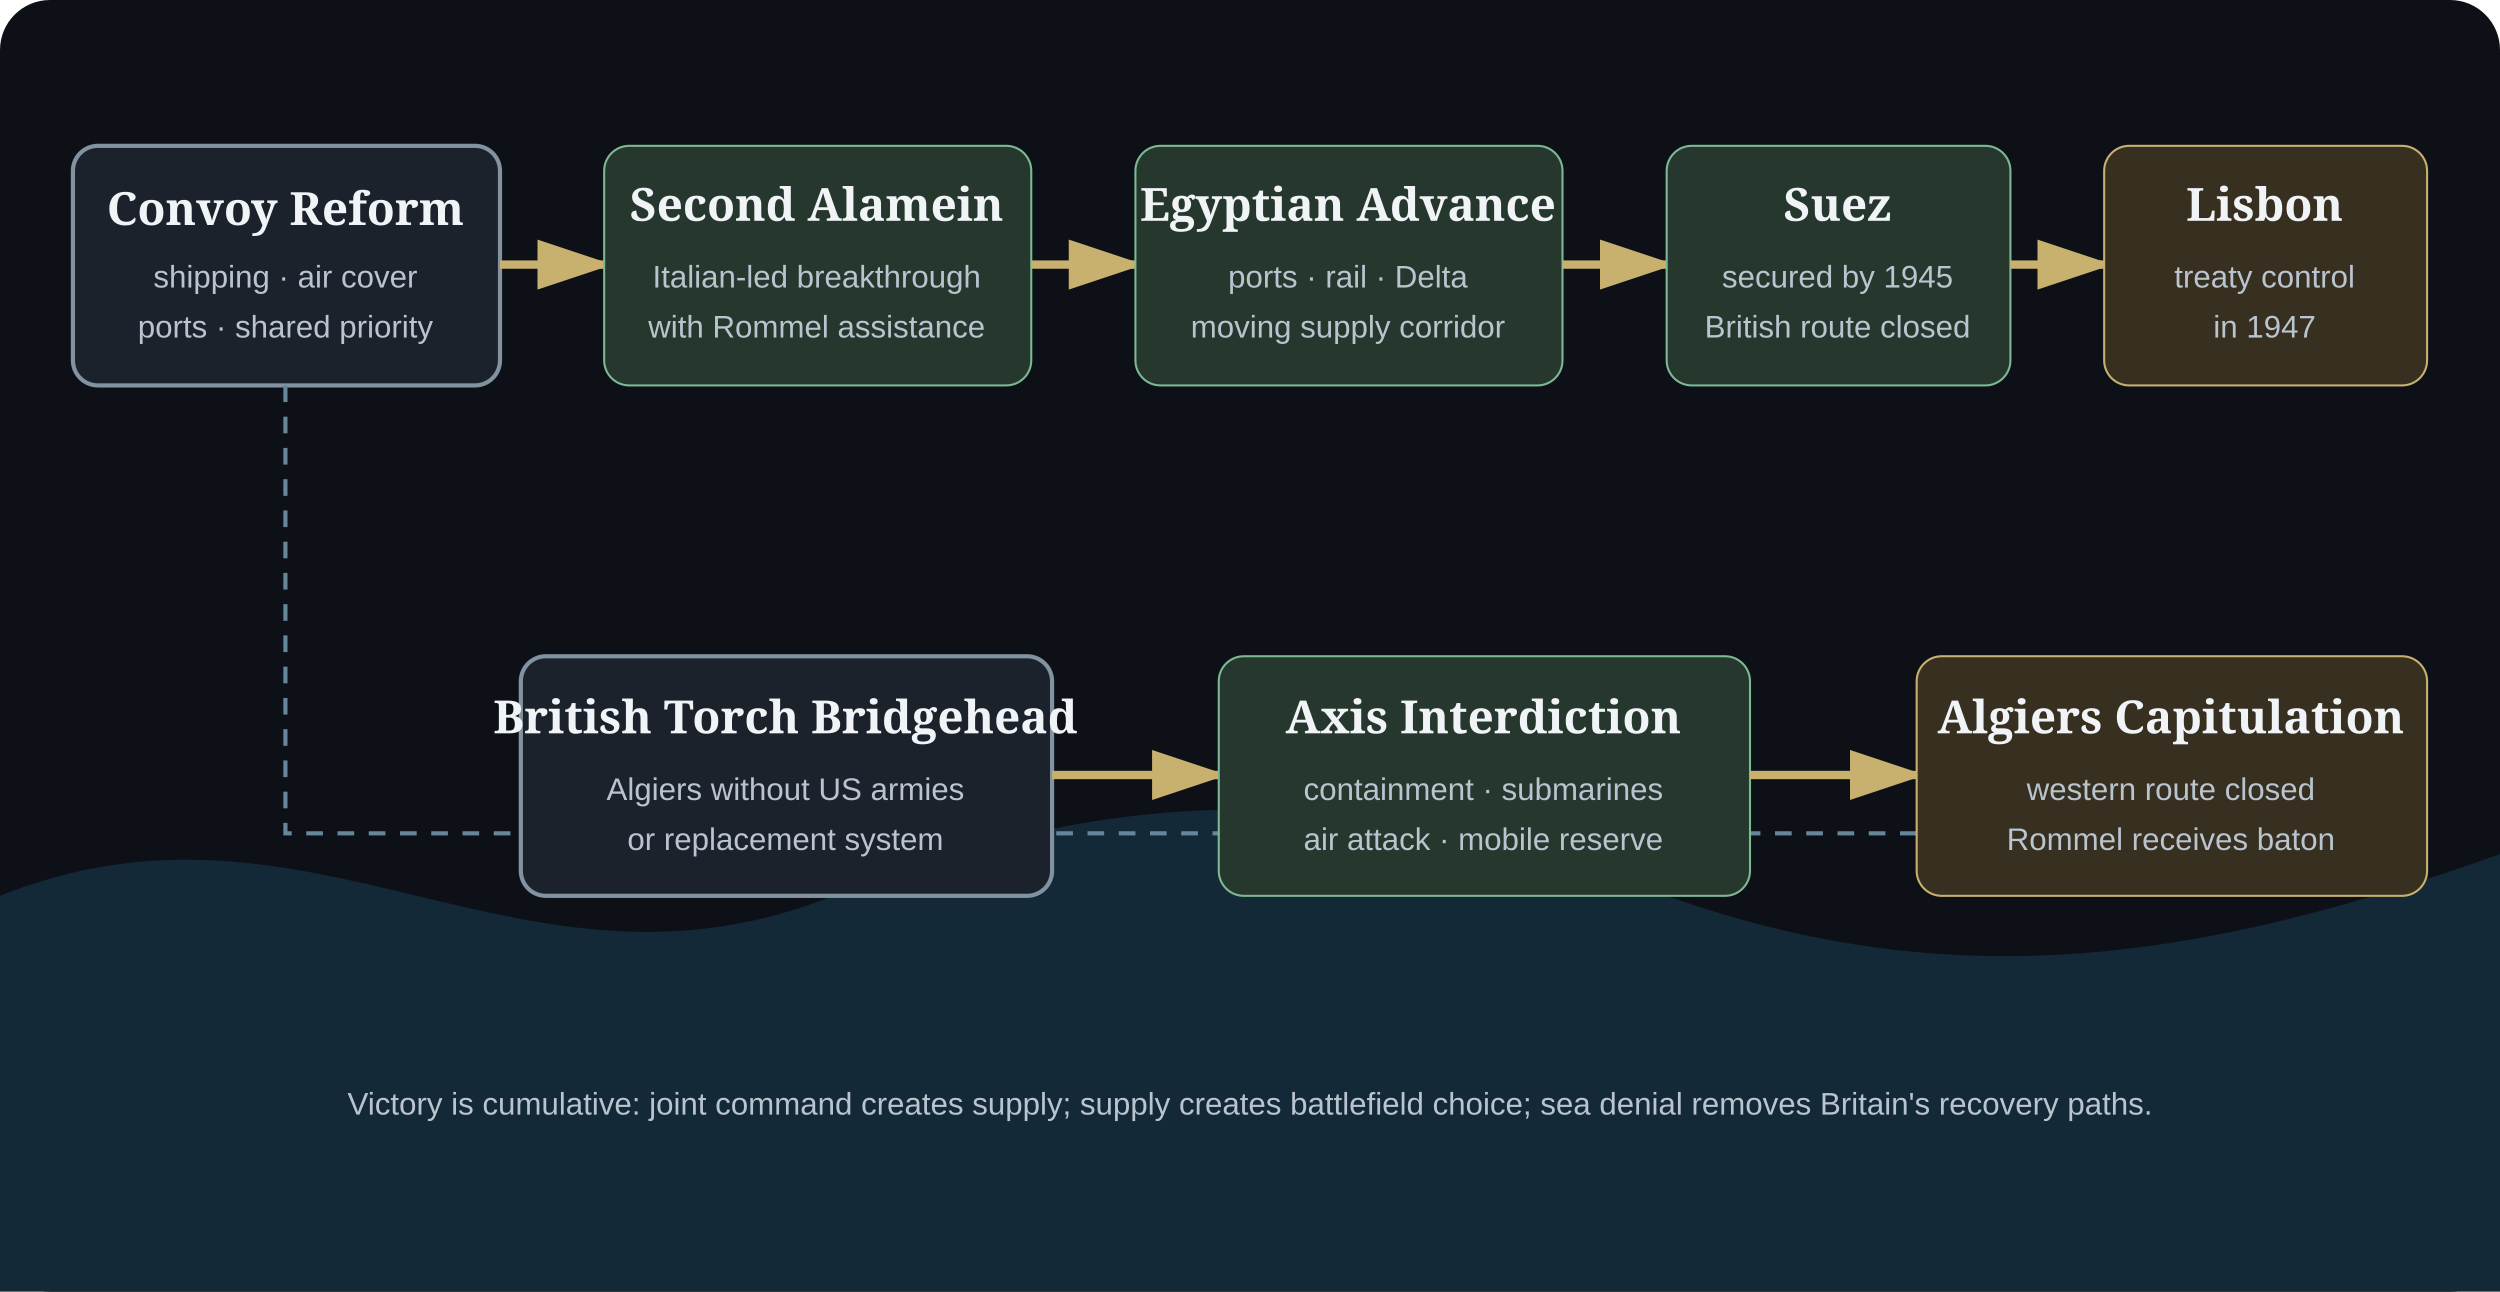
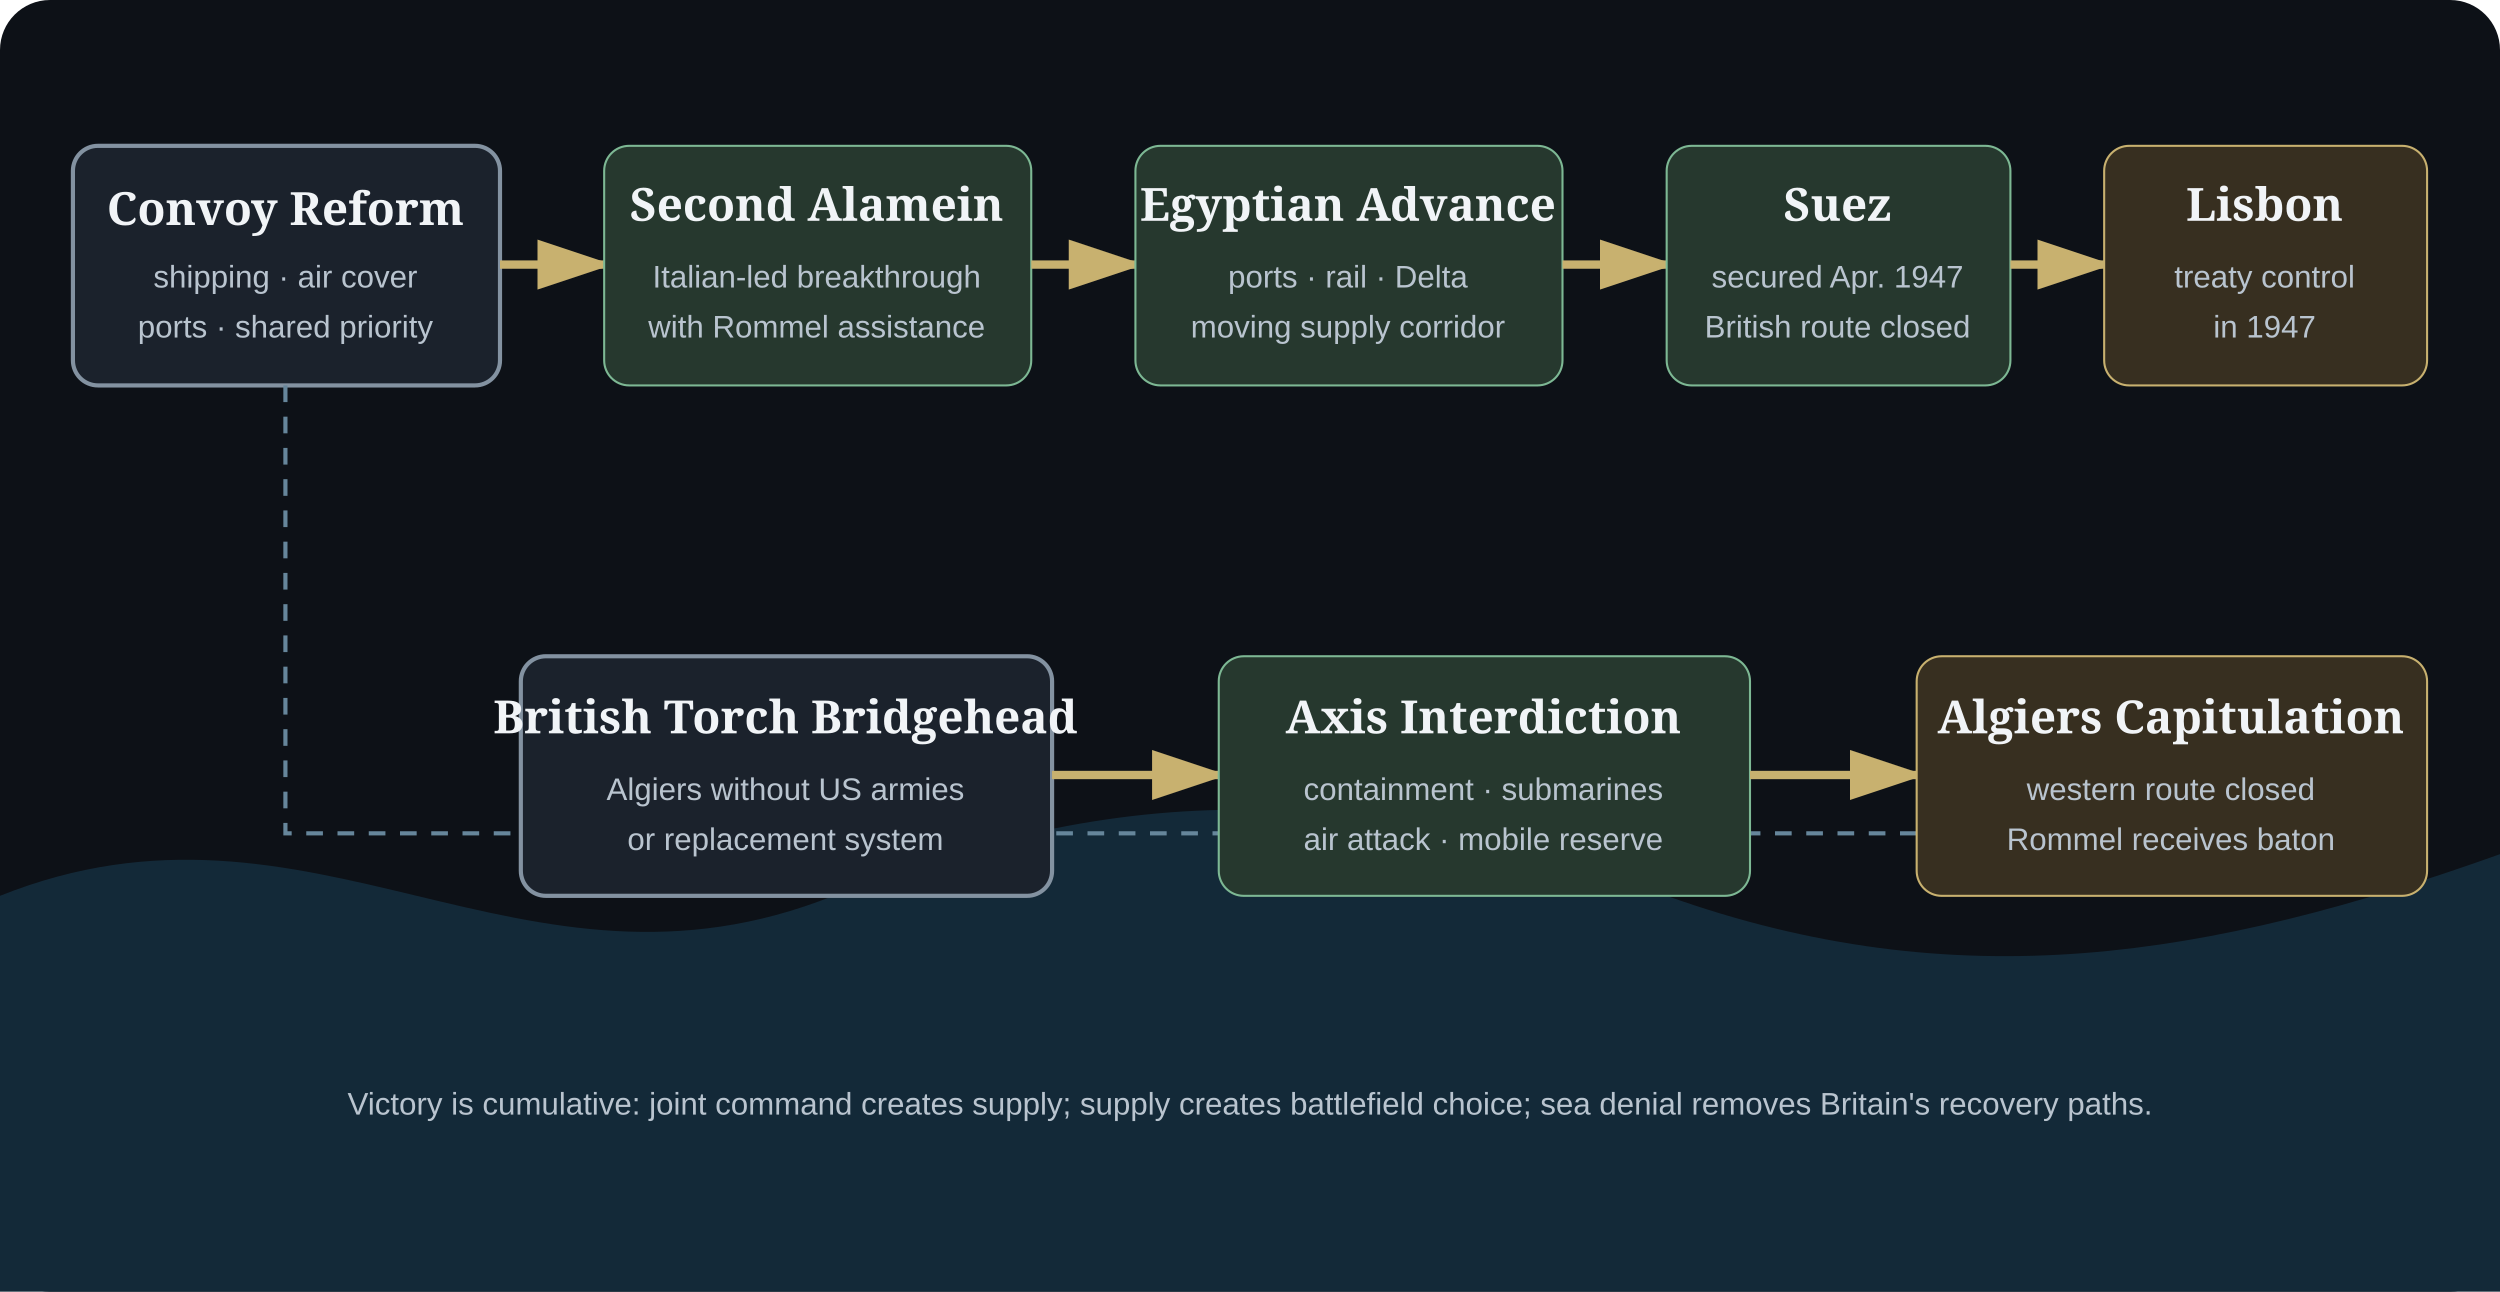
<svg xmlns="http://www.w3.org/2000/svg" viewBox="0 0 1200 620" role="img" aria-labelledby="title desc">
  <defs>
    <marker id="a" markerWidth="10" markerHeight="10" refX="8" refY="3" orient="auto">
      <path d="M0,0 L0,6 L9,3 z" fill="#c8b16f" />
    </marker>
    <style>.bg{fill:#0d1117}.sea{fill:#132938}.box{fill:#1b222c;stroke:#8392a1;stroke-width:2}.win{fill:#26382e;stroke:#7db894}.settle{fill:#372f20;stroke:#c8b16f}.t{fill:#f1f4f7;font:700 22px Georgia,serif}.s{fill:#b9c4cf;font:15px Arial,sans-serif}.arrow{stroke:#c8b16f;stroke-width:4;fill:none;marker-end:url(#a)}.thin{stroke:#66869b;stroke-width:2;fill:none;stroke-dasharray:8 7}</style>
  </defs>
  <rect class="bg" width="1200" height="620" rx="24" />
  <path class="sea" d="M0 430C150 370 250 490 400 430s260-50 400 0 260 30 400-20v210H0z" />
  <rect class="box" x="35" y="70" width="205" height="115" rx="12" />
  <text class="t" x="137" y="108" text-anchor="middle">Convoy Reform</text>
  <text class="s" x="137" y="138" text-anchor="middle">shipping · air cover</text>
  <text class="s" x="137" y="162" text-anchor="middle">ports · shared priority</text>
  <path class="arrow" d="M240 127h50" />
  <rect class="win" x="290" y="70" width="205" height="115" rx="12" />
  <text class="t" x="392" y="106" text-anchor="middle">Second Alamein</text>
  <text class="s" x="392" y="138" text-anchor="middle">Italian-led breakthrough</text>
  <text class="s" x="392" y="162" text-anchor="middle">with Rommel assistance</text>
  <path class="arrow" d="M495 127h50" />
  <rect class="win" x="545" y="70" width="205" height="115" rx="12" />
  <text class="t" x="647" y="106" text-anchor="middle">Egyptian Advance</text>
  <text class="s" x="647" y="138" text-anchor="middle">ports · rail · Delta</text>
  <text class="s" x="647" y="162" text-anchor="middle">moving supply corridor</text>
  <path class="arrow" d="M750 127h50" />
  <rect class="win" x="800" y="70" width="165" height="115" rx="12" />
  <text class="t" x="882" y="106" text-anchor="middle">Suez</text>
-   <text class="s" x="882" y="138" text-anchor="middle">secured by 1945</text>
+   <text class="s" x="882" y="138" text-anchor="middle">secured Apr. 1947</text>
  <text class="s" x="882" y="162" text-anchor="middle">British route closed</text>
  <path class="arrow" d="M965 127h45" />
  <rect class="settle" x="1010" y="70" width="155" height="115" rx="12" />
  <text class="t" x="1087" y="106" text-anchor="middle">Lisbon</text>
  <text class="s" x="1087" y="138" text-anchor="middle">treaty control</text>
  <text class="s" x="1087" y="162" text-anchor="middle">in 1947</text>
  <path class="thin" d="M137 185v215h815" />
  <rect class="box" x="250" y="315" width="255" height="115" rx="12" />
  <text class="t" x="377" y="352" text-anchor="middle">British Torch Bridgehead</text>
  <text class="s" x="377" y="384" text-anchor="middle">Algiers without US armies</text>
  <text class="s" x="377" y="408" text-anchor="middle">or replacement system</text>
  <path class="arrow" d="M505 372h80" />
  <rect class="win" x="585" y="315" width="255" height="115" rx="12" />
  <text class="t" x="712" y="352" text-anchor="middle">Axis Interdiction</text>
  <text class="s" x="712" y="384" text-anchor="middle">containment · submarines</text>
  <text class="s" x="712" y="408" text-anchor="middle">air attack · mobile reserve</text>
  <path class="arrow" d="M840 372h80" />
  <rect class="settle" x="920" y="315" width="245" height="115" rx="12" />
  <text class="t" x="1042" y="352" text-anchor="middle">Algiers Capitulation</text>
  <text class="s" x="1042" y="384" text-anchor="middle">western route closed</text>
  <text class="s" x="1042" y="408" text-anchor="middle">Rommel receives baton</text>
  <text class="s" x="600" y="535" text-anchor="middle">Victory is cumulative: joint command creates supply; supply creates battlefield choice; sea denial removes Britain's recovery paths.</text>
</svg>
